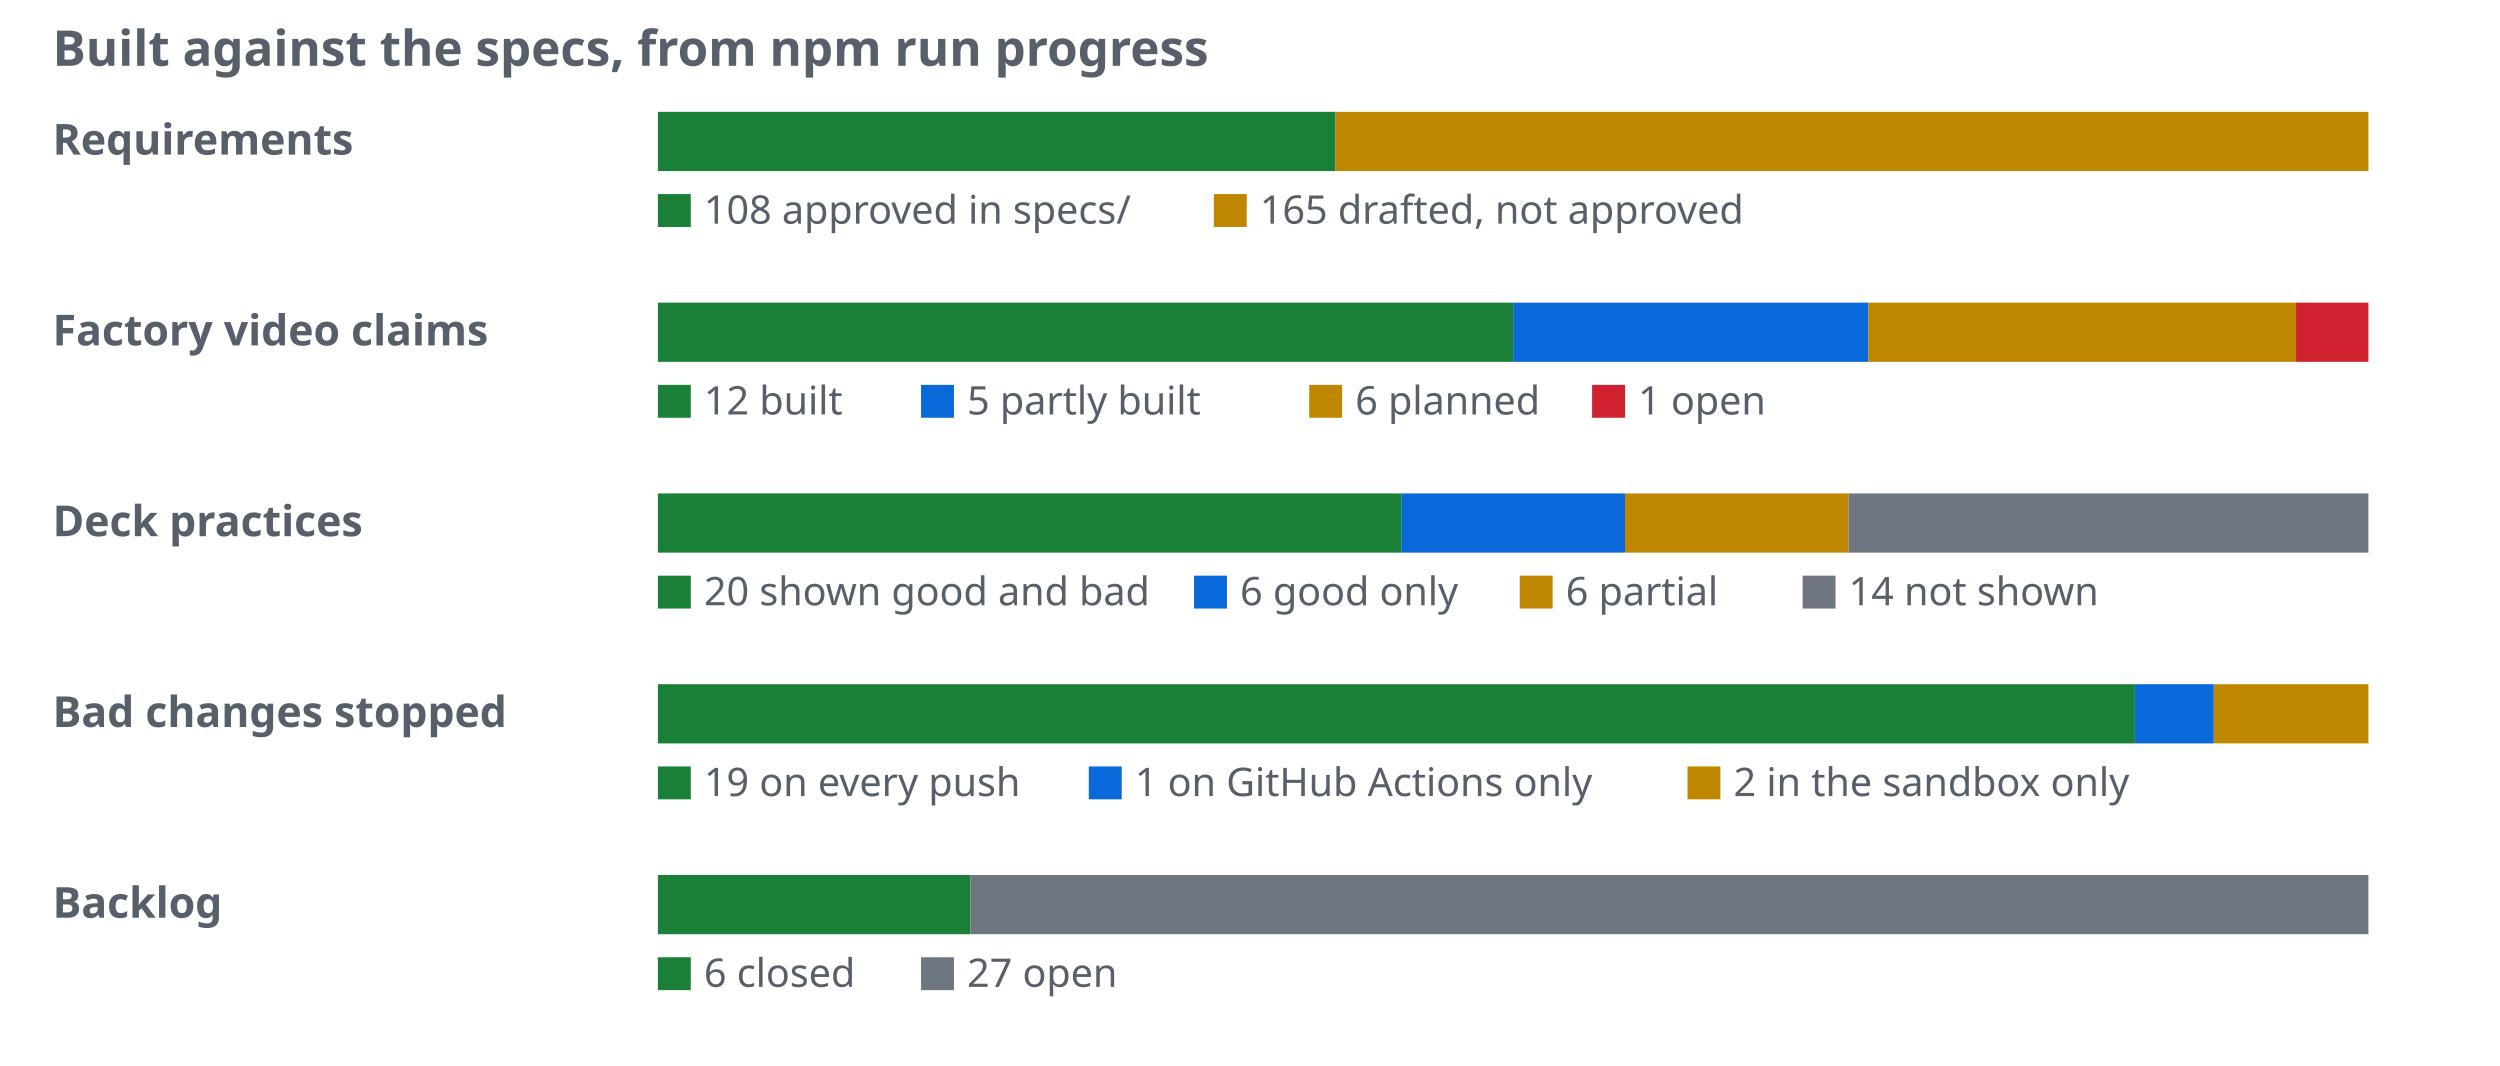
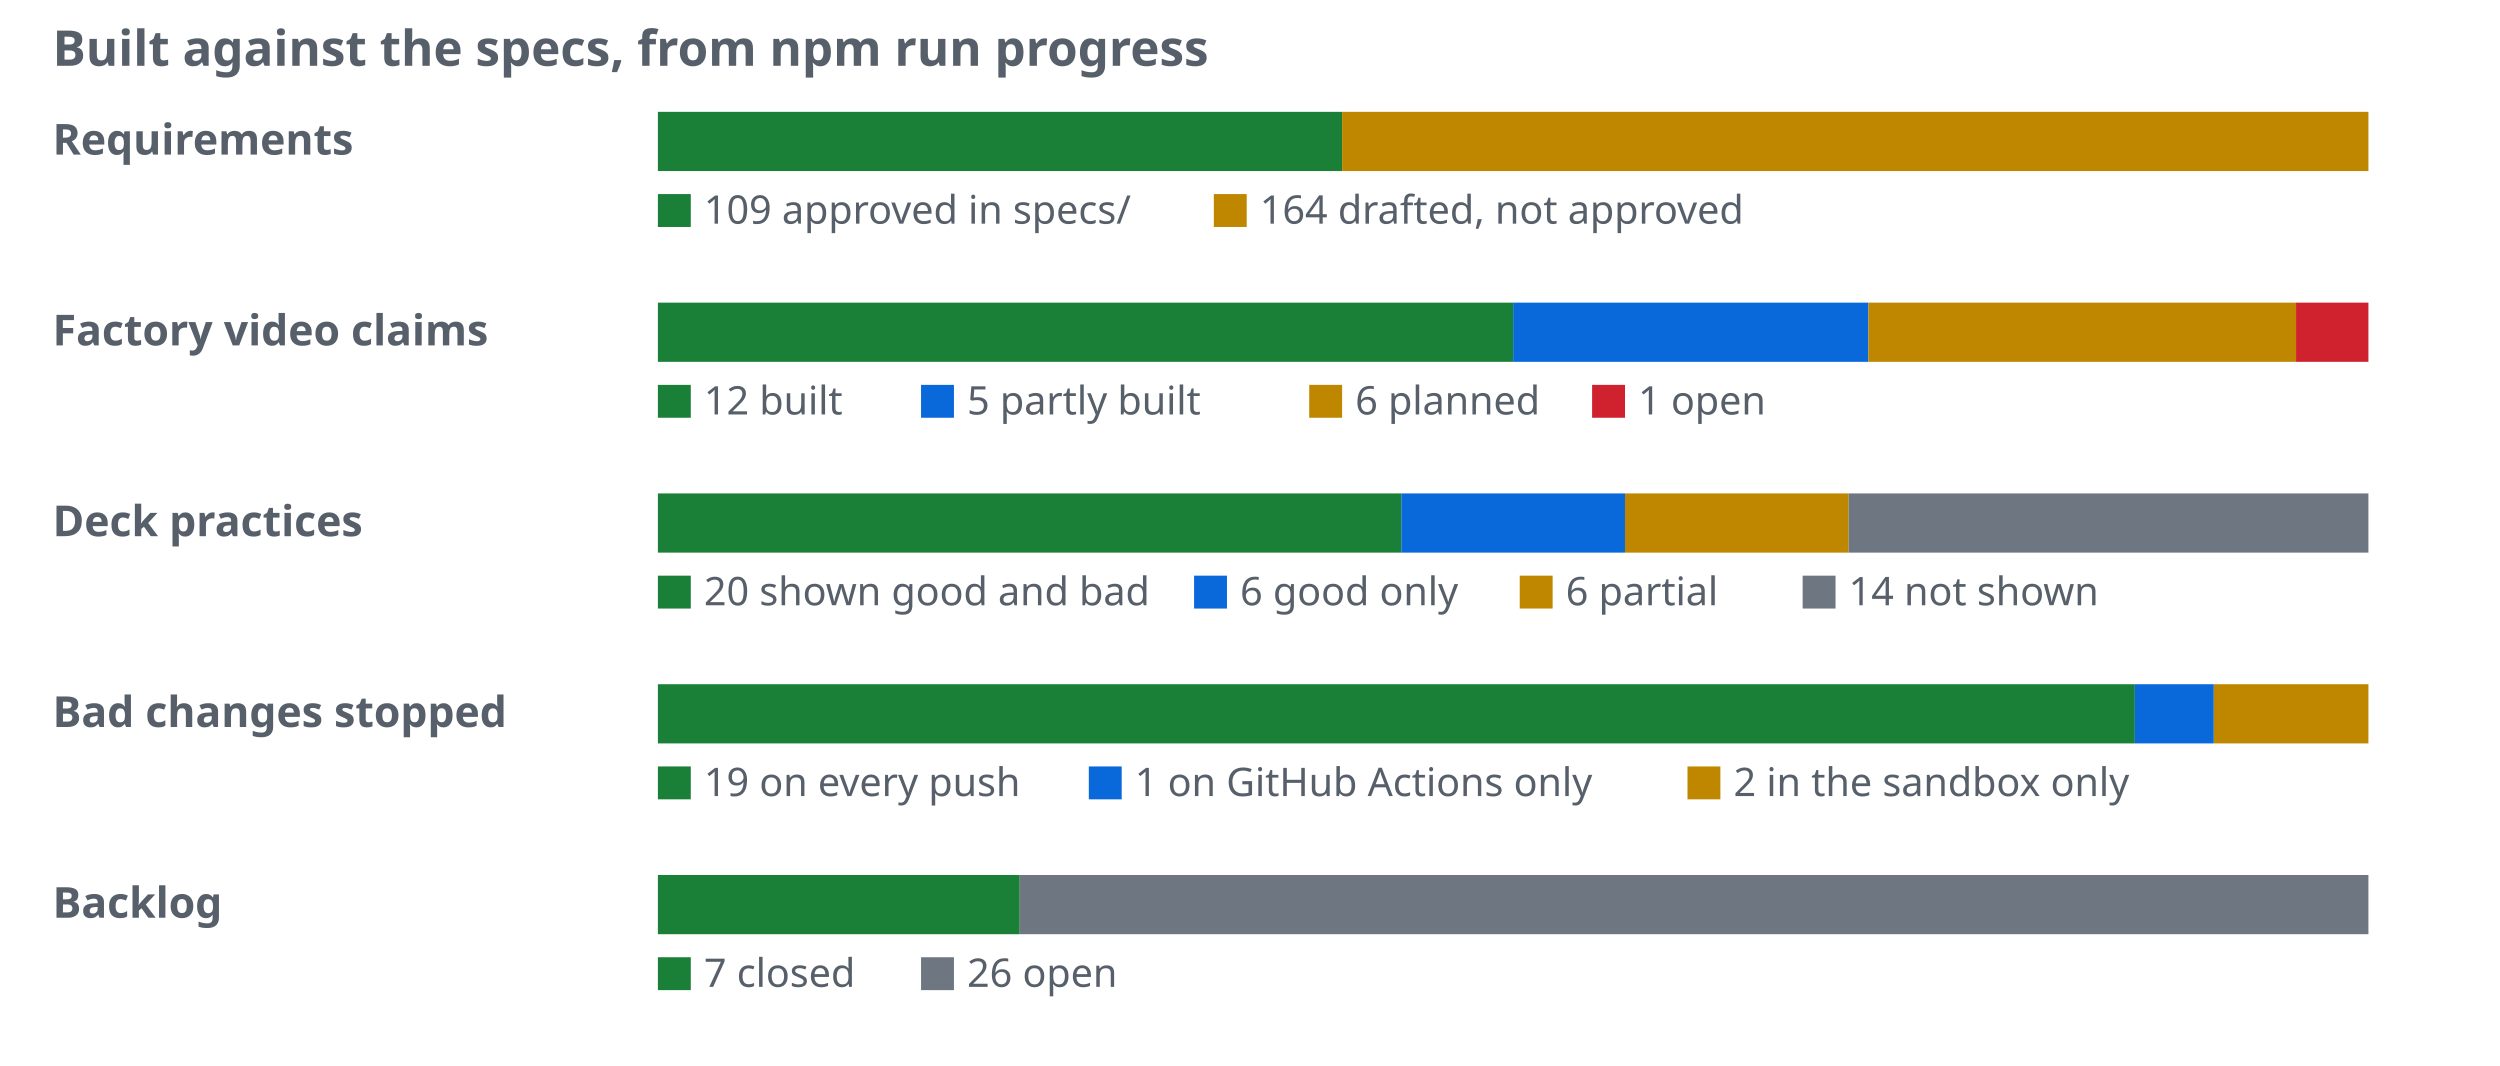
<svg xmlns="http://www.w3.org/2000/svg" width="760" height="324" viewBox="0 0 760 324" role="img" aria-labelledby="title">
  <style>text{fill:#57606a;font-family:sans-serif}.h{font-size:15px;font-weight:600}.t{font-size:13px;font-weight:600}.l{font-size:12px}@media (prefers-color-scheme:dark){text{fill:#9198a1}}</style>
  <text x="16" y="20" class="h">Built against the specs, from npm run progress</text>
  <text x="16" y="47" class="t">Requirements</text>
-   <rect x="200" y="34" width="206" height="18" fill="#1a7f37" />
-   <rect x="406" y="34" width="314" height="18" fill="#bf8700" />
+   <rect x="200" y="34" width="208" height="18" fill="#1a7f37" />
+   <rect x="408" y="34" width="312" height="18" fill="#bf8700" />
  <rect x="200" y="59" width="10" height="10" fill="#1a7f37" />
-   <text x="214" y="68" class="l">108 approved in specs/</text>
+   <text x="214" y="68" class="l">109 approved in specs/</text>
  <rect x="369" y="59" width="10" height="10" fill="#bf8700" />
-   <text x="383" y="68" class="l">165 drafted, not approved</text>
+   <text x="383" y="68" class="l">164 drafted, not approved</text>
  <text x="16" y="105" class="t">Factory video claims</text>
  <rect x="200" y="92" width="260" height="18" fill="#1a7f37" />
  <rect x="460" y="92" width="108" height="18" fill="#0969da" />
  <rect x="568" y="92" width="130" height="18" fill="#bf8700" />
  <rect x="698" y="92" width="22" height="18" fill="#cf222e" />
  <rect x="200" y="117" width="10" height="10" fill="#1a7f37" />
  <text x="214" y="126" class="l">12 built</text>
  <rect x="280" y="117" width="10" height="10" fill="#0969da" />
  <text x="294" y="126" class="l">5 partly built</text>
  <rect x="398" y="117" width="10" height="10" fill="#bf8700" />
  <text x="412" y="126" class="l">6 planned</text>
  <rect x="484" y="117" width="10" height="10" fill="#cf222e" />
  <text x="498" y="126" class="l">1 open</text>
  <text x="16" y="163" class="t">Deck practices</text>
  <rect x="200" y="150" width="226" height="18" fill="#1a7f37" />
  <rect x="426" y="150" width="68" height="18" fill="#0969da" />
  <rect x="494" y="150" width="68" height="18" fill="#bf8700" />
  <rect x="562" y="150" width="158" height="18" fill="#6e7781" />
  <rect x="200" y="175" width="10" height="10" fill="#1a7f37" />
  <text x="214" y="184" class="l">20 shown good and bad</text>
  <rect x="363" y="175" width="10" height="10" fill="#0969da" />
  <text x="377" y="184" class="l">6 good only</text>
  <rect x="462" y="175" width="10" height="10" fill="#bf8700" />
  <text x="476" y="184" class="l">6 partial</text>
  <rect x="548" y="175" width="10" height="10" fill="#6e7781" />
  <text x="562" y="184" class="l">14 not shown</text>
  <text x="16" y="221" class="t">Bad changes stopped</text>
  <rect x="200" y="208" width="449" height="18" fill="#1a7f37" />
  <rect x="649" y="208" width="24" height="18" fill="#0969da" />
  <rect x="673" y="208" width="47" height="18" fill="#bf8700" />
  <rect x="200" y="233" width="10" height="10" fill="#1a7f37" />
  <text x="214" y="242" class="l">19 on every push</text>
  <rect x="331" y="233" width="10" height="10" fill="#0969da" />
  <text x="345" y="242" class="l">1 on GitHub Actions only</text>
  <rect x="513" y="233" width="10" height="10" fill="#bf8700" />
  <text x="527" y="242" class="l">2 in the sandbox only</text>
  <text x="16" y="279" class="t">Backlog</text>
-   <rect x="200" y="266" width="95" height="18" fill="#1a7f37" />
-   <rect x="295" y="266" width="425" height="18" fill="#6e7781" />
+   <rect x="200" y="266" width="110" height="18" fill="#1a7f37" />
+   <rect x="310" y="266" width="410" height="18" fill="#6e7781" />
  <rect x="200" y="291" width="10" height="10" fill="#1a7f37" />
-   <text x="214" y="300" class="l">6 closed</text>
+   <text x="214" y="300" class="l">7 closed</text>
  <rect x="280" y="291" width="10" height="10" fill="#6e7781" />
-   <text x="294" y="300" class="l">27 open</text>
+   <text x="294" y="300" class="l">26 open</text>
</svg>
